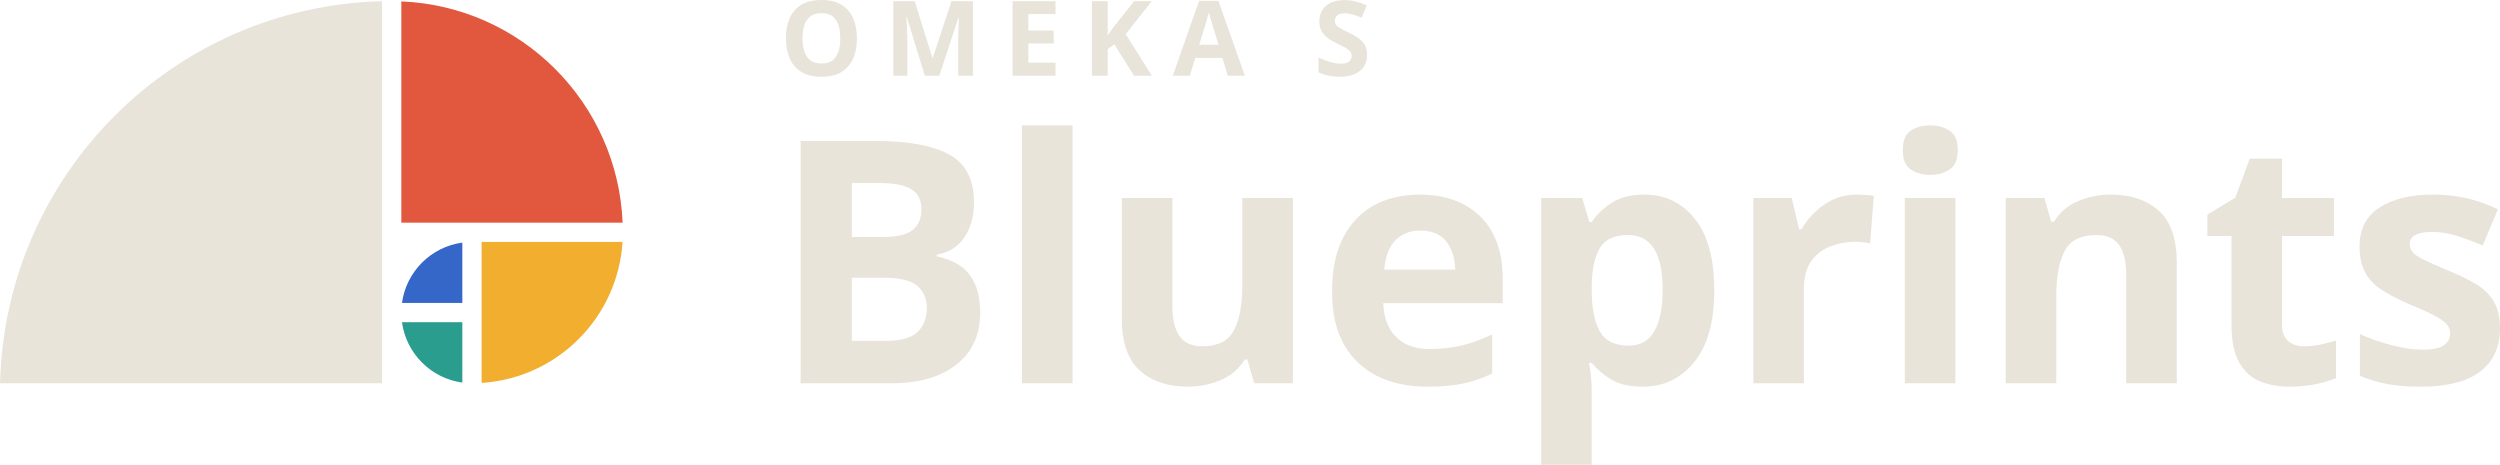
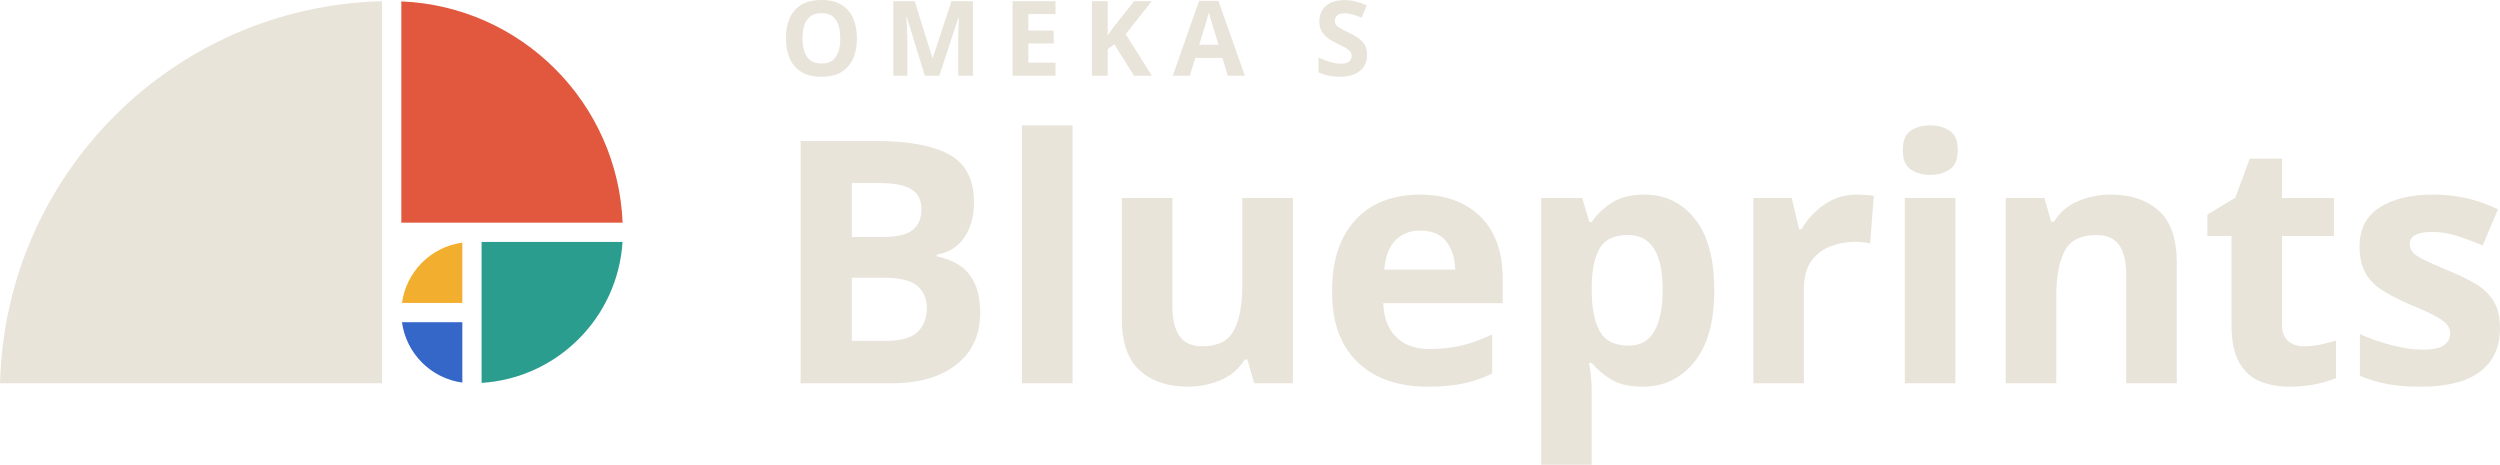
<svg xmlns="http://www.w3.org/2000/svg" width="383.08" height="71.21" viewBox="0 -0.18 383.08 71.21" role="img">
  <g transform="translate(-1.48 -1.48) scale(1.23)">
    <path d="M48.8 48.8L1.21 48.8A48.8 48.8 0 0 1 48.8 1.21Z" fill="#E9E4DA" />
    <path d="M51.2 28.8L51.2 1.23A28.8 28.8 0 0 1 78.77 28.8Z" fill="#E2583E" />
-     <path d="M61.2 31.2L78.76 31.2A18.8 18.8 0 0 1 61.2 48.76Z" fill="#F2AE2E" />
-     <path d="M58.8 41.2L58.8 48.72A8.8 8.8 0 0 1 51.28 41.2Z" fill="#2A9D8F" />
-     <path d="M58.8 38.8L51.28 38.8A8.8 8.8 0 0 1 58.8 31.28Z" fill="#3567C9" />
+     <path d="M61.2 31.2L78.76 31.2A18.8 18.8 0 0 1 61.2 48.76Z" fill="#2A9D8F" />
+     <path d="M58.8 41.2L58.8 48.72A8.8 8.8 0 0 1 51.28 41.2Z" fill="#3567C9" />
+     <path d="M58.8 38.8L51.28 38.8A8.8 8.8 0 0 1 58.8 31.28Z" fill="#F2AE2E" />
  </g>
  <path fill="#E9E4DA" d="M131.31 5.7Q131.31 7.47 130.72 8.79Q130.14 10.11 128.94 10.85Q127.74 11.58 125.87 11.58Q124.01 11.58 122.8 10.85Q121.6 10.11 121.01 8.78Q120.43 7.46 120.43 5.68Q120.43 3.9 121.01 2.59Q121.6 1.28 122.8 0.55Q124.01 -0.18 125.88 -0.18Q127.74 -0.18 128.94 0.55Q130.14 1.28 130.72 2.6Q131.31 3.92 131.31 5.7ZM122.97 5.7Q122.97 7.49 123.66 8.52Q124.35 9.55 125.87 9.55Q127.42 9.55 128.09 8.52Q128.76 7.49 128.76 5.7Q128.76 3.89 128.09 2.86Q127.42 1.84 125.88 1.84Q124.35 1.84 123.66 2.86Q122.97 3.89 122.97 5.7ZM141.71 11.42 138.96 2.46H138.89Q138.91 2.78 138.94 3.42Q138.97 4.06 139 4.79Q139.04 5.52 139.04 6.11V11.42H136.88V0H140.17L142.88 8.74H142.92L145.79 0H149.08V11.42H146.83V6.02Q146.83 5.47 146.85 4.77Q146.88 4.06 146.9 3.43Q146.92 2.8 146.94 2.48H146.88L143.93 11.42ZM161.74 11.42H155.16V0H161.74V1.98H157.58V4.5H161.45V6.48H157.58V9.42H161.74ZM176.51 11.42H173.76L170.76 6.61L169.74 7.34V11.42H167.32V0H169.74V5.23Q169.98 4.9 170.22 4.56Q170.46 4.22 170.7 3.89L173.79 0H176.48L172.49 5.06ZM188.14 11.42 187.31 8.7H183.15L182.32 11.42H179.71L183.74 -0.05H186.7L190.75 11.42ZM185.9 4.02Q185.82 3.74 185.69 3.33Q185.56 2.91 185.44 2.48Q185.31 2.05 185.23 1.73Q185.15 2.05 185.01 2.52Q184.88 2.99 184.76 3.42Q184.64 3.84 184.57 4.02L183.76 6.67H186.73ZM209.48 8.26Q209.48 9.78 208.39 10.68Q207.29 11.58 205.28 11.58Q203.47 11.58 202.04 10.9V8.64Q202.86 8.99 203.73 9.29Q204.6 9.58 205.47 9.58Q206.36 9.58 206.74 9.24Q207.12 8.9 207.12 8.37Q207.12 7.94 206.82 7.63Q206.52 7.33 206.03 7.06Q205.53 6.8 204.89 6.5Q204.49 6.3 204.03 6.04Q203.56 5.78 203.14 5.38Q202.72 4.99 202.44 4.43Q202.17 3.87 202.17 3.09Q202.17 1.55 203.21 0.7Q204.25 -0.16 206.04 -0.16Q206.94 -0.16 207.75 0.05Q208.56 0.26 209.44 0.64L208.65 2.53Q207.87 2.21 207.24 2.03Q206.62 1.86 205.96 1.86Q205.28 1.86 204.91 2.18Q204.54 2.5 204.54 3.01Q204.54 3.62 205.08 3.97Q205.63 4.32 206.7 4.83Q207.58 5.25 208.2 5.7Q208.81 6.14 209.15 6.75Q209.48 7.36 209.48 8.26ZM134.22 21.42Q141.66 21.42 145.46 23.5Q149.25 25.58 149.25 30.84Q149.25 34.01 147.77 36.19Q146.29 38.38 143.53 38.84V39.1Q145.4 39.47 146.91 40.4Q148.42 41.34 149.3 43.11Q150.19 44.88 150.19 47.79Q150.19 52.83 146.55 55.69Q142.91 58.55 136.56 58.55H122.68V21.42ZM135.11 36.14Q138.54 36.14 139.87 35.05Q141.19 33.96 141.19 31.88Q141.19 29.74 139.63 28.81Q138.07 27.87 134.69 27.87H130.53V36.14ZM130.53 42.38V52.05H135.68Q139.22 52.05 140.62 50.67Q142.02 49.3 142.02 47.01Q142.02 44.93 140.59 43.65Q139.16 42.38 135.42 42.38ZM164.35 58.55H156.6V19.03H164.35ZM198.11 30.16V58.55H192.18L191.14 54.91H190.73Q189.38 57.1 187.01 58.08Q184.64 59.07 181.99 59.07Q177.42 59.07 174.66 56.6Q171.9 54.13 171.9 48.67V30.16H179.65V46.75Q179.65 49.76 180.74 51.32Q181.84 52.88 184.23 52.88Q187.76 52.88 189.06 50.47Q190.36 48.05 190.36 43.52V30.16ZM217.52 29.64Q223.4 29.64 226.83 32.99Q230.26 36.35 230.26 42.54V46.28H211.96Q212.06 49.56 213.91 51.43Q215.76 53.3 219.03 53.3Q221.79 53.3 224.02 52.75Q226.26 52.21 228.65 51.06V57.04Q226.57 58.08 224.26 58.58Q221.94 59.07 218.67 59.07Q214.4 59.07 211.13 57.49Q207.85 55.9 205.98 52.68Q204.11 49.45 204.11 44.56Q204.11 39.57 205.8 36.27Q207.49 32.97 210.5 31.3Q213.52 29.64 217.52 29.64ZM217.58 35.15Q215.34 35.15 213.86 36.61Q212.38 38.06 212.12 41.13H222.98Q222.93 38.53 221.63 36.84Q220.33 35.15 217.58 35.15ZM251.96 29.64Q256.75 29.64 259.71 33.36Q262.68 37.08 262.68 44.3Q262.68 51.53 259.61 55.3Q256.54 59.07 251.76 59.07Q248.69 59.07 246.87 57.95Q245.05 56.84 243.9 55.43H243.49Q243.9 57.62 243.9 59.59V71.03H236.16V30.16H242.45L243.54 33.85H243.9Q245.05 32.14 246.97 30.89Q248.9 29.64 251.96 29.64ZM249.47 35.83Q246.45 35.83 245.23 37.7Q244.01 39.57 243.9 43.42V44.25Q243.9 48.36 245.13 50.57Q246.35 52.78 249.57 52.78Q252.22 52.78 253.5 50.57Q254.77 48.36 254.77 44.2Q254.77 35.83 249.47 35.83ZM284.53 29.64Q285.1 29.64 285.88 29.69Q286.66 29.74 287.13 29.85L286.56 37.13Q286.2 37.02 285.49 36.95Q284.79 36.87 284.27 36.87Q282.3 36.87 280.48 37.57Q278.66 38.27 277.54 39.83Q276.42 41.39 276.42 44.1V58.55H268.67V30.16H274.55L275.69 34.94H276.06Q277.3 32.76 279.49 31.2Q281.67 29.64 284.53 29.64ZM295.78 19.03Q297.5 19.03 298.74 19.84Q299.99 20.64 299.99 22.83Q299.99 24.96 298.74 25.79Q297.5 26.62 295.78 26.62Q294.01 26.62 292.79 25.79Q291.57 24.96 291.57 22.83Q291.57 20.64 292.79 19.84Q294.01 19.03 295.78 19.03ZM299.63 30.16V58.55H291.88V30.16ZM323.46 29.64Q328.04 29.64 330.79 32.11Q333.55 34.58 333.55 40.04V58.55H325.8V41.96Q325.8 38.9 324.71 37.36Q323.62 35.83 321.22 35.83Q317.69 35.83 316.39 38.25Q315.09 40.66 315.09 45.19V58.55H307.34V30.16H313.27L314.31 33.8H314.72Q316.08 31.62 318.44 30.63Q320.81 29.64 323.46 29.64ZM353.06 52.88Q354.36 52.88 355.56 52.62Q356.76 52.36 357.95 52V57.77Q356.7 58.29 354.86 58.68Q353.01 59.07 350.83 59.07Q348.28 59.07 346.28 58.24Q344.28 57.41 343.11 55.35Q341.94 53.3 341.94 49.66V35.98H338.24V32.71L342.51 30.11L344.74 24.13H349.68V30.16H357.64V35.98H349.68V49.66Q349.68 51.27 350.62 52.08Q351.56 52.88 353.06 52.88ZM383.08 50.13Q383.08 54.44 380.04 56.76Q377 59.07 370.97 59.07Q368 59.07 365.87 58.68Q363.74 58.29 361.61 57.41V51.01Q363.9 52.05 366.55 52.73Q369.2 53.4 371.23 53.4Q373.52 53.4 374.48 52.73Q375.44 52.05 375.44 50.96Q375.44 50.23 375.05 49.66Q374.66 49.09 373.36 48.36Q372.06 47.63 369.3 46.49Q366.65 45.34 364.94 44.23Q363.22 43.11 362.39 41.52Q361.56 39.94 361.56 37.54Q361.56 33.59 364.62 31.62Q367.69 29.64 372.79 29.64Q375.44 29.64 377.83 30.16Q380.22 30.68 382.77 31.88L380.43 37.44Q378.35 36.56 376.48 35.96Q374.61 35.36 372.68 35.36Q369.25 35.36 369.25 37.23Q369.25 37.91 369.69 38.45Q370.14 39 371.41 39.62Q372.68 40.25 375.18 41.29Q377.62 42.28 379.39 43.34Q381.16 44.41 382.12 45.99Q383.08 47.58 383.08 50.13Z" />
</svg>
